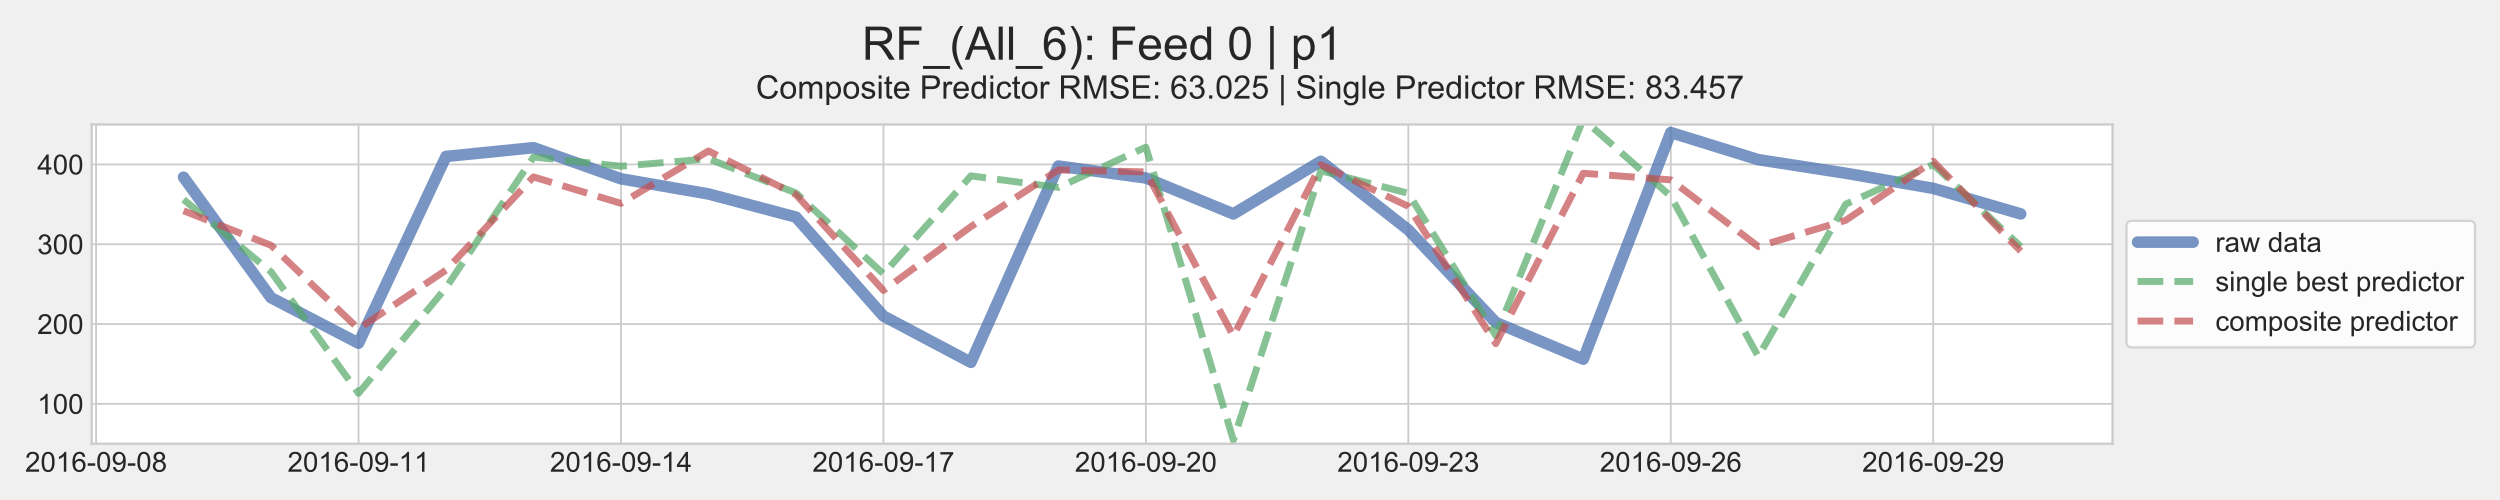
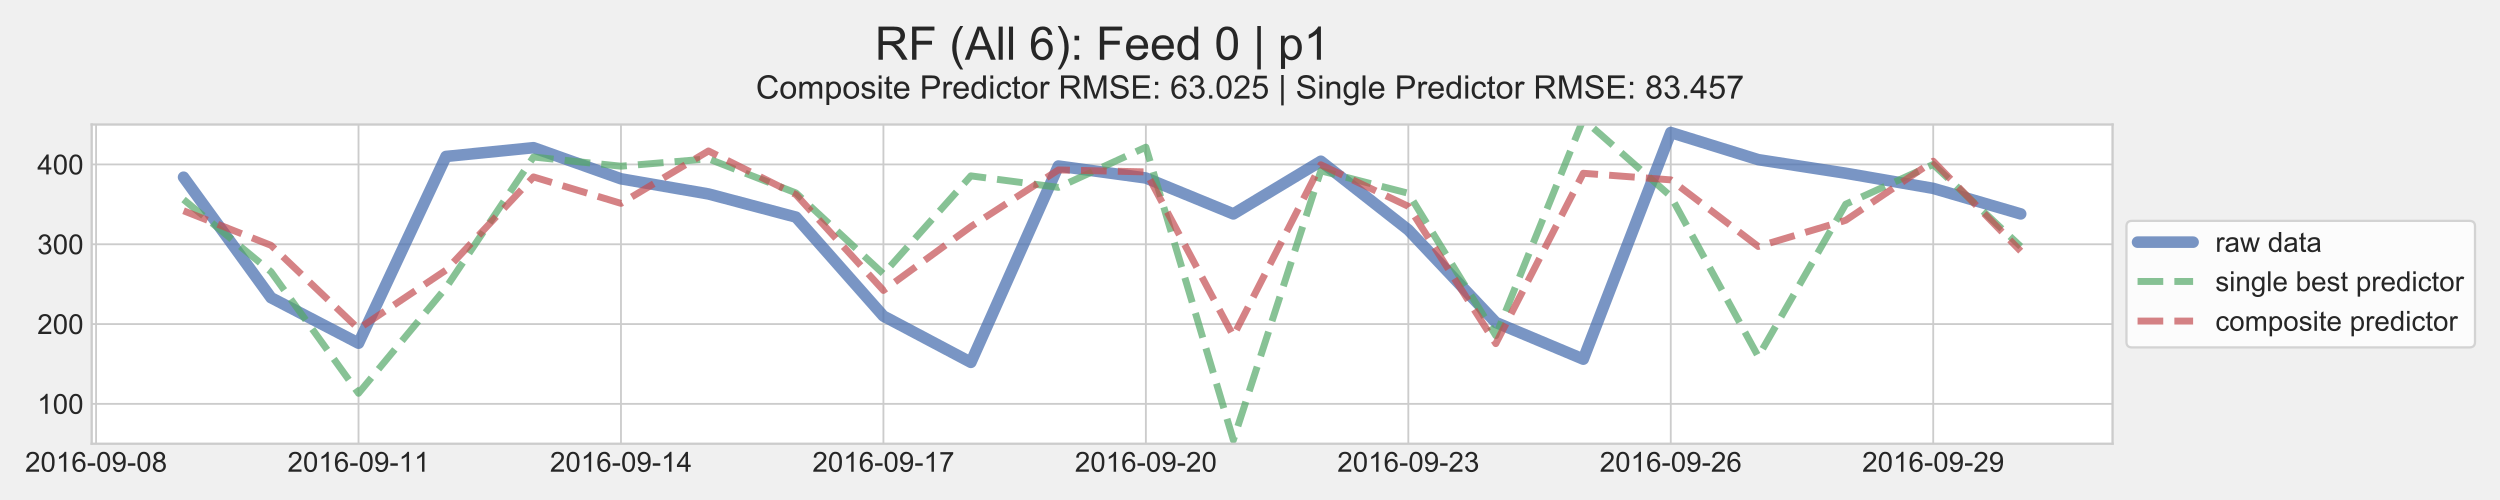
<svg xmlns="http://www.w3.org/2000/svg" xmlns:xlink="http://www.w3.org/1999/xlink" height="216pt" version="1.1" viewBox="0 0 1080 216" width="1080pt">
  <defs>
    <style type="text/css">
*{stroke-linecap:butt;stroke-linejoin:round;}
  </style>
  </defs>
  <g id="figure_1">
    <g id="patch_1">
      <path d="M 0 216  L 1080 216  L 1080 0  L 0 0  z " style="fill:none;" />
    </g>
    <g id="axes_1">
      <g id="patch_2">
        <path d="M 39.613 191.7  L 912.625 191.7  L 912.625 53.8  L 39.613 53.8  z " style="fill:#ffffff;" />
      </g>
      <g id="matplotlib.axis_1">
        <g id="xtick_1">
          <g id="line2d_1">
-             <path clip-path="url(#pdeafe797cb)" d="M 41.503 191.7  L 41.503 53.8  " style="fill:none;stroke:#cccccc;stroke-linecap:round;stroke-width:0.8;" />
+             <path clip-path="url(#p4c8f781052)" d="M 41.503 191.7  L 41.503 53.8  " style="fill:none;stroke:#cccccc;stroke-linecap:round;stroke-width:0.8;" />
          </g>
          <g id="line2d_2" />
          <g id="text_1">
            <defs>
              <path d="M 50.344 8.453  L 50.344 0  L 3.031 0  Q 2.938 3.172 4.047 6.109  Q 5.859 10.938 9.828 15.625  Q 13.812 20.312 21.344 26.469  Q 33.016 36.031 37.109 41.625  Q 41.219 47.219 41.219 52.203  Q 41.219 57.422 37.469 61  Q 33.734 64.594 27.734 64.594  Q 21.391 64.594 17.578 60.781  Q 13.766 56.984 13.719 50.25  L 4.688 51.172  Q 5.609 61.281 11.656 66.578  Q 17.719 71.875 27.938 71.875  Q 38.234 71.875 44.234 66.156  Q 50.25 60.453 50.25 52  Q 50.25 47.703 48.484 43.547  Q 46.734 39.406 42.656 34.812  Q 38.578 30.219 29.109 22.219  Q 21.188 15.578 18.938 13.203  Q 16.703 10.844 15.234 8.453  z " id="ArialMT-32" />
              <path d="M 4.156 35.297  Q 4.156 48 6.766 55.734  Q 9.375 63.484 14.516 67.672  Q 19.672 71.875 27.484 71.875  Q 33.25 71.875 37.594 69.547  Q 41.938 67.234 44.766 62.859  Q 47.609 58.5 49.219 52.219  Q 50.828 45.953 50.828 35.297  Q 50.828 22.703 48.234 14.969  Q 45.656 7.234 40.5 3  Q 35.359 -1.219 27.484 -1.219  Q 17.141 -1.219 11.234 6.203  Q 4.156 15.141 4.156 35.297  z M 13.188 35.297  Q 13.188 17.672 17.312 11.828  Q 21.438 6 27.484 6  Q 33.547 6 37.672 11.859  Q 41.797 17.719 41.797 35.297  Q 41.797 52.984 37.672 58.781  Q 33.547 64.594 27.391 64.594  Q 21.344 64.594 17.719 59.469  Q 13.188 52.938 13.188 35.297  z " id="ArialMT-30" />
              <path d="M 37.25 0  L 28.469 0  L 28.469 56  Q 25.297 52.984 20.141 49.953  Q 14.984 46.922 10.891 45.406  L 10.891 53.906  Q 18.266 57.375 23.781 62.297  Q 29.297 67.234 31.594 71.875  L 37.25 71.875  z " id="ArialMT-31" />
              <path d="M 49.75 54.047  L 41.016 53.375  Q 39.844 58.547 37.703 60.891  Q 34.125 64.656 28.906 64.656  Q 24.703 64.656 21.531 62.312  Q 17.391 59.281 14.984 53.469  Q 12.594 47.656 12.5 36.922  Q 15.672 41.75 20.266 44.094  Q 24.859 46.438 29.891 46.438  Q 38.672 46.438 44.844 39.969  Q 51.031 33.5 51.031 23.25  Q 51.031 16.5 48.125 10.719  Q 45.219 4.938 40.141 1.859  Q 35.062 -1.219 28.609 -1.219  Q 17.625 -1.219 10.688 6.859  Q 3.766 14.938 3.766 33.5  Q 3.766 54.25 11.422 63.672  Q 18.109 71.875 29.438 71.875  Q 37.891 71.875 43.281 67.141  Q 48.688 62.406 49.75 54.047  z M 13.875 23.188  Q 13.875 18.656 15.797 14.5  Q 17.719 10.359 21.188 8.172  Q 24.656 6 28.469 6  Q 34.031 6 38.031 10.484  Q 42.047 14.984 42.047 22.703  Q 42.047 30.125 38.078 34.391  Q 34.125 38.672 28.125 38.672  Q 22.172 38.672 18.016 34.391  Q 13.875 30.125 13.875 23.188  z " id="ArialMT-36" />
              <path d="M 3.172 21.484  L 3.172 30.328  L 30.172 30.328  L 30.172 21.484  z " id="ArialMT-2d" />
              <path d="M 5.469 16.547  L 13.922 17.328  Q 14.984 11.375 18.016 8.688  Q 21.047 6 25.781 6  Q 29.828 6 32.875 7.859  Q 35.938 9.719 37.891 12.812  Q 39.844 15.922 41.156 21.188  Q 42.484 26.469 42.484 31.938  Q 42.484 32.516 42.438 33.688  Q 39.797 29.5 35.234 26.875  Q 30.672 24.266 25.344 24.266  Q 16.453 24.266 10.297 30.703  Q 4.156 37.156 4.156 47.703  Q 4.156 58.594 10.578 65.234  Q 17 71.875 26.656 71.875  Q 33.641 71.875 39.422 68.109  Q 45.219 64.359 48.219 57.391  Q 51.219 50.438 51.219 37.25  Q 51.219 23.531 48.234 15.406  Q 45.266 7.281 39.375 3.031  Q 33.5 -1.219 25.594 -1.219  Q 17.188 -1.219 11.859 3.438  Q 6.547 8.109 5.469 16.547  z M 41.453 48.141  Q 41.453 55.719 37.422 60.156  Q 33.406 64.594 27.734 64.594  Q 21.875 64.594 17.531 59.812  Q 13.188 55.031 13.188 47.406  Q 13.188 40.578 17.312 36.297  Q 21.438 32.031 27.484 32.031  Q 33.594 32.031 37.516 36.297  Q 41.453 40.578 41.453 48.141  z " id="ArialMT-39" />
              <path d="M 17.672 38.812  Q 12.203 40.828 9.562 44.531  Q 6.938 48.25 6.938 53.422  Q 6.938 61.234 12.547 66.547  Q 18.172 71.875 27.484 71.875  Q 36.859 71.875 42.578 66.422  Q 48.297 60.984 48.297 53.172  Q 48.297 48.188 45.672 44.5  Q 43.062 40.828 37.75 38.812  Q 44.344 36.672 47.781 31.875  Q 51.219 27.094 51.219 20.453  Q 51.219 11.281 44.719 5.031  Q 38.234 -1.219 27.641 -1.219  Q 17.047 -1.219 10.547 5.047  Q 4.047 11.328 4.047 20.703  Q 4.047 27.688 7.594 32.391  Q 11.141 37.109 17.672 38.812  z M 15.922 53.719  Q 15.922 48.641 19.188 45.406  Q 22.469 42.188 27.688 42.188  Q 32.766 42.188 36.016 45.375  Q 39.266 48.578 39.266 53.219  Q 39.266 58.062 35.906 61.359  Q 32.562 64.656 27.594 64.656  Q 22.562 64.656 19.234 61.422  Q 15.922 58.203 15.922 53.719  z M 13.094 20.656  Q 13.094 16.891 14.875 13.375  Q 16.656 9.859 20.172 7.922  Q 23.688 6 27.734 6  Q 34.031 6 38.125 10.047  Q 42.234 14.109 42.234 20.359  Q 42.234 26.703 38.016 30.859  Q 33.797 35.016 27.438 35.016  Q 21.234 35.016 17.156 30.906  Q 13.094 26.812 13.094 20.656  z " id="ArialMT-38" />
            </defs>
            <g style="fill:#262626;" transform="translate(10.81482 203.7894)scale(0.12 -0.12)">
              <use xlink:href="#ArialMT-32" />
              <use x="55.615" xlink:href="#ArialMT-30" />
              <use x="111.23" xlink:href="#ArialMT-31" />
              <use x="166.846" xlink:href="#ArialMT-36" />
              <use x="222.461" xlink:href="#ArialMT-2d" />
              <use x="255.762" xlink:href="#ArialMT-30" />
              <use x="311.377" xlink:href="#ArialMT-39" />
              <use x="366.992" xlink:href="#ArialMT-2d" />
              <use x="400.293" xlink:href="#ArialMT-30" />
              <use x="455.908" xlink:href="#ArialMT-38" />
            </g>
          </g>
        </g>
        <g id="xtick_2">
          <g id="line2d_3">
-             <path clip-path="url(#pdeafe797cb)" d="M 154.881 191.7  L 154.881 53.8  " style="fill:none;stroke:#cccccc;stroke-linecap:round;stroke-width:0.8;" />
+             <path clip-path="url(#p4c8f781052)" d="M 154.881 191.7  L 154.881 53.8  " style="fill:none;stroke:#cccccc;stroke-linecap:round;stroke-width:0.8;" />
          </g>
          <g id="line2d_4" />
          <g id="text_2">
            <g style="fill:#262626;" transform="translate(124.1995 203.7894)scale(0.12 -0.12)">
              <use xlink:href="#ArialMT-32" />
              <use x="55.615" xlink:href="#ArialMT-30" />
              <use x="111.23" xlink:href="#ArialMT-31" />
              <use x="166.846" xlink:href="#ArialMT-36" />
              <use x="222.461" xlink:href="#ArialMT-2d" />
              <use x="255.762" xlink:href="#ArialMT-30" />
              <use x="311.377" xlink:href="#ArialMT-39" />
              <use x="366.992" xlink:href="#ArialMT-2d" />
              <use x="400.293" xlink:href="#ArialMT-31" />
              <use x="455.799" xlink:href="#ArialMT-31" />
            </g>
          </g>
        </g>
        <g id="xtick_3">
          <g id="line2d_5">
-             <path clip-path="url(#pdeafe797cb)" d="M 268.259 191.7  L 268.259 53.8  " style="fill:none;stroke:#cccccc;stroke-linecap:round;stroke-width:0.8;" />
+             <path clip-path="url(#p4c8f781052)" d="M 268.259 191.7  L 268.259 53.8  " style="fill:none;stroke:#cccccc;stroke-linecap:round;stroke-width:0.8;" />
          </g>
          <g id="line2d_6" />
          <g id="text_3">
            <defs>
              <path d="M 32.328 0  L 32.328 17.141  L 1.266 17.141  L 1.266 25.203  L 33.938 71.578  L 41.109 71.578  L 41.109 25.203  L 50.781 25.203  L 50.781 17.141  L 41.109 17.141  L 41.109 0  z M 32.328 25.203  L 32.328 57.469  L 9.906 25.203  z " id="ArialMT-34" />
            </defs>
            <g style="fill:#262626;" transform="translate(237.5711 203.7894)scale(0.12 -0.12)">
              <use xlink:href="#ArialMT-32" />
              <use x="55.615" xlink:href="#ArialMT-30" />
              <use x="111.23" xlink:href="#ArialMT-31" />
              <use x="166.846" xlink:href="#ArialMT-36" />
              <use x="222.461" xlink:href="#ArialMT-2d" />
              <use x="255.762" xlink:href="#ArialMT-30" />
              <use x="311.377" xlink:href="#ArialMT-39" />
              <use x="366.992" xlink:href="#ArialMT-2d" />
              <use x="400.293" xlink:href="#ArialMT-31" />
              <use x="455.908" xlink:href="#ArialMT-34" />
            </g>
          </g>
        </g>
        <g id="xtick_4">
          <g id="line2d_7">
-             <path clip-path="url(#pdeafe797cb)" d="M 381.637 191.7  L 381.637 53.8  " style="fill:none;stroke:#cccccc;stroke-linecap:round;stroke-width:0.8;" />
+             <path clip-path="url(#p4c8f781052)" d="M 381.637 191.7  L 381.637 53.8  " style="fill:none;stroke:#cccccc;stroke-linecap:round;stroke-width:0.8;" />
          </g>
          <g id="line2d_8" />
          <g id="text_4">
            <defs>
              <path d="M 4.734 62.203  L 4.734 70.656  L 51.078 70.656  L 51.078 63.812  Q 44.234 56.547 37.516 44.484  Q 30.812 32.422 27.156 19.672  Q 24.516 10.688 23.781 0  L 14.75 0  Q 14.891 8.453 18.062 20.406  Q 21.234 32.375 27.172 43.484  Q 33.109 54.594 39.797 62.203  z " id="ArialMT-37" />
            </defs>
            <g style="fill:#262626;" transform="translate(350.9492 203.7894)scale(0.12 -0.12)">
              <use xlink:href="#ArialMT-32" />
              <use x="55.615" xlink:href="#ArialMT-30" />
              <use x="111.23" xlink:href="#ArialMT-31" />
              <use x="166.846" xlink:href="#ArialMT-36" />
              <use x="222.461" xlink:href="#ArialMT-2d" />
              <use x="255.762" xlink:href="#ArialMT-30" />
              <use x="311.377" xlink:href="#ArialMT-39" />
              <use x="366.992" xlink:href="#ArialMT-2d" />
              <use x="400.293" xlink:href="#ArialMT-31" />
              <use x="455.908" xlink:href="#ArialMT-37" />
            </g>
          </g>
        </g>
        <g id="xtick_5">
          <g id="line2d_9">
-             <path clip-path="url(#pdeafe797cb)" d="M 495.016 191.7  L 495.016 53.8  " style="fill:none;stroke:#cccccc;stroke-linecap:round;stroke-width:0.8;" />
+             <path clip-path="url(#p4c8f781052)" d="M 495.016 191.7  L 495.016 53.8  " style="fill:none;stroke:#cccccc;stroke-linecap:round;stroke-width:0.8;" />
          </g>
          <g id="line2d_10" />
          <g id="text_5">
            <g style="fill:#262626;" transform="translate(464.3274 203.7894)scale(0.12 -0.12)">
              <use xlink:href="#ArialMT-32" />
              <use x="55.615" xlink:href="#ArialMT-30" />
              <use x="111.23" xlink:href="#ArialMT-31" />
              <use x="166.846" xlink:href="#ArialMT-36" />
              <use x="222.461" xlink:href="#ArialMT-2d" />
              <use x="255.762" xlink:href="#ArialMT-30" />
              <use x="311.377" xlink:href="#ArialMT-39" />
              <use x="366.992" xlink:href="#ArialMT-2d" />
              <use x="400.293" xlink:href="#ArialMT-32" />
              <use x="455.908" xlink:href="#ArialMT-30" />
            </g>
          </g>
        </g>
        <g id="xtick_6">
          <g id="line2d_11">
-             <path clip-path="url(#pdeafe797cb)" d="M 608.394 191.7  L 608.394 53.8  " style="fill:none;stroke:#cccccc;stroke-linecap:round;stroke-width:0.8;" />
+             <path clip-path="url(#p4c8f781052)" d="M 608.394 191.7  L 608.394 53.8  " style="fill:none;stroke:#cccccc;stroke-linecap:round;stroke-width:0.8;" />
          </g>
          <g id="line2d_12" />
          <g id="text_6">
            <defs>
              <path d="M 4.203 18.891  L 12.984 20.062  Q 14.5 12.594 18.141 9.297  Q 21.781 6 27 6  Q 33.203 6 37.469 10.297  Q 41.75 14.594 41.75 20.953  Q 41.75 27 37.797 30.922  Q 33.844 34.859 27.734 34.859  Q 25.25 34.859 21.531 33.891  L 22.516 41.609  Q 23.391 41.5 23.922 41.5  Q 29.547 41.5 34.031 44.422  Q 38.531 47.359 38.531 53.469  Q 38.531 58.297 35.25 61.469  Q 31.984 64.656 26.812 64.656  Q 21.688 64.656 18.266 61.422  Q 14.844 58.203 13.875 51.766  L 5.078 53.328  Q 6.688 62.156 12.391 67.016  Q 18.109 71.875 26.609 71.875  Q 32.469 71.875 37.391 69.359  Q 42.328 66.844 44.938 62.5  Q 47.562 58.156 47.562 53.266  Q 47.562 48.641 45.062 44.828  Q 42.578 41.016 37.703 38.766  Q 44.047 37.312 47.562 32.688  Q 51.078 28.078 51.078 21.141  Q 51.078 11.766 44.234 5.25  Q 37.406 -1.266 26.953 -1.266  Q 17.531 -1.266 11.297 4.344  Q 5.078 9.969 4.203 18.891  z " id="ArialMT-33" />
            </defs>
            <g style="fill:#262626;" transform="translate(577.7055 203.7894)scale(0.12 -0.12)">
              <use xlink:href="#ArialMT-32" />
              <use x="55.615" xlink:href="#ArialMT-30" />
              <use x="111.23" xlink:href="#ArialMT-31" />
              <use x="166.846" xlink:href="#ArialMT-36" />
              <use x="222.461" xlink:href="#ArialMT-2d" />
              <use x="255.762" xlink:href="#ArialMT-30" />
              <use x="311.377" xlink:href="#ArialMT-39" />
              <use x="366.992" xlink:href="#ArialMT-2d" />
              <use x="400.293" xlink:href="#ArialMT-32" />
              <use x="455.908" xlink:href="#ArialMT-33" />
            </g>
          </g>
        </g>
        <g id="xtick_7">
          <g id="line2d_13">
-             <path clip-path="url(#pdeafe797cb)" d="M 721.772 191.7  L 721.772 53.8  " style="fill:none;stroke:#cccccc;stroke-linecap:round;stroke-width:0.8;" />
+             <path clip-path="url(#p4c8f781052)" d="M 721.772 191.7  L 721.772 53.8  " style="fill:none;stroke:#cccccc;stroke-linecap:round;stroke-width:0.8;" />
          </g>
          <g id="line2d_14" />
          <g id="text_7">
            <g style="fill:#262626;" transform="translate(691.0837 203.7894)scale(0.12 -0.12)">
              <use xlink:href="#ArialMT-32" />
              <use x="55.615" xlink:href="#ArialMT-30" />
              <use x="111.23" xlink:href="#ArialMT-31" />
              <use x="166.846" xlink:href="#ArialMT-36" />
              <use x="222.461" xlink:href="#ArialMT-2d" />
              <use x="255.762" xlink:href="#ArialMT-30" />
              <use x="311.377" xlink:href="#ArialMT-39" />
              <use x="366.992" xlink:href="#ArialMT-2d" />
              <use x="400.293" xlink:href="#ArialMT-32" />
              <use x="455.908" xlink:href="#ArialMT-36" />
            </g>
          </g>
        </g>
        <g id="xtick_8">
          <g id="line2d_15">
-             <path clip-path="url(#pdeafe797cb)" d="M 835.15 191.7  L 835.15 53.8  " style="fill:none;stroke:#cccccc;stroke-linecap:round;stroke-width:0.8;" />
+             <path clip-path="url(#p4c8f781052)" d="M 835.15 191.7  L 835.15 53.8  " style="fill:none;stroke:#cccccc;stroke-linecap:round;stroke-width:0.8;" />
          </g>
          <g id="line2d_16" />
          <g id="text_8">
            <g style="fill:#262626;" transform="translate(804.4618 203.7894)scale(0.12 -0.12)">
              <use xlink:href="#ArialMT-32" />
              <use x="55.615" xlink:href="#ArialMT-30" />
              <use x="111.23" xlink:href="#ArialMT-31" />
              <use x="166.846" xlink:href="#ArialMT-36" />
              <use x="222.461" xlink:href="#ArialMT-2d" />
              <use x="255.762" xlink:href="#ArialMT-30" />
              <use x="311.377" xlink:href="#ArialMT-39" />
              <use x="366.992" xlink:href="#ArialMT-2d" />
              <use x="400.293" xlink:href="#ArialMT-32" />
              <use x="455.908" xlink:href="#ArialMT-39" />
            </g>
          </g>
        </g>
      </g>
      <g id="matplotlib.axis_2">
        <g id="ytick_1">
          <g id="line2d_17">
-             <path clip-path="url(#pdeafe797cb)" d="M 39.613 174.463  L 912.625 174.463  " style="fill:none;stroke:#cccccc;stroke-linecap:round;stroke-width:0.8;" />
+             <path clip-path="url(#p4c8f781052)" d="M 39.613 174.463  L 912.625 174.463  " style="fill:none;stroke:#cccccc;stroke-linecap:round;stroke-width:0.8;" />
          </g>
          <g id="line2d_18" />
          <g id="text_9">
            <g style="fill:#262626;" transform="translate(16.09394 178.7572)scale(0.12 -0.12)">
              <use xlink:href="#ArialMT-31" />
              <use x="55.615" xlink:href="#ArialMT-30" />
              <use x="111.23" xlink:href="#ArialMT-30" />
            </g>
          </g>
        </g>
        <g id="ytick_2">
          <g id="line2d_19">
-             <path clip-path="url(#pdeafe797cb)" d="M 39.613 139.988  L 912.625 139.988  " style="fill:none;stroke:#cccccc;stroke-linecap:round;stroke-width:0.8;" />
+             <path clip-path="url(#p4c8f781052)" d="M 39.613 139.988  L 912.625 139.988  " style="fill:none;stroke:#cccccc;stroke-linecap:round;stroke-width:0.8;" />
          </g>
          <g id="line2d_20" />
          <g id="text_10">
            <g style="fill:#262626;" transform="translate(16.09394 144.2822)scale(0.12 -0.12)">
              <use xlink:href="#ArialMT-32" />
              <use x="55.615" xlink:href="#ArialMT-30" />
              <use x="111.23" xlink:href="#ArialMT-30" />
            </g>
          </g>
        </g>
        <g id="ytick_3">
          <g id="line2d_21">
-             <path clip-path="url(#pdeafe797cb)" d="M 39.613 105.513  L 912.625 105.513  " style="fill:none;stroke:#cccccc;stroke-linecap:round;stroke-width:0.8;" />
+             <path clip-path="url(#p4c8f781052)" d="M 39.613 105.513  L 912.625 105.513  " style="fill:none;stroke:#cccccc;stroke-linecap:round;stroke-width:0.8;" />
          </g>
          <g id="line2d_22" />
          <g id="text_11">
            <g style="fill:#262626;" transform="translate(16.09394 109.8072)scale(0.12 -0.12)">
              <use xlink:href="#ArialMT-33" />
              <use x="55.615" xlink:href="#ArialMT-30" />
              <use x="111.23" xlink:href="#ArialMT-30" />
            </g>
          </g>
        </g>
        <g id="ytick_4">
          <g id="line2d_23">
-             <path clip-path="url(#pdeafe797cb)" d="M 39.613 71.037  L 912.625 71.037  " style="fill:none;stroke:#cccccc;stroke-linecap:round;stroke-width:0.8;" />
+             <path clip-path="url(#p4c8f781052)" d="M 39.613 71.037  L 912.625 71.037  " style="fill:none;stroke:#cccccc;stroke-linecap:round;stroke-width:0.8;" />
          </g>
          <g id="line2d_24" />
          <g id="text_12">
            <g style="fill:#262626;" transform="translate(16.09394 75.33219)scale(0.12 -0.12)">
              <use xlink:href="#ArialMT-34" />
              <use x="55.615" xlink:href="#ArialMT-30" />
              <use x="111.23" xlink:href="#ArialMT-30" />
            </g>
          </g>
        </g>
      </g>
      <g id="line2d_25">
-         <path clip-path="url(#pdeafe797cb)" d="M 79.296 76.553  L 117.088 128.611  L 154.881 148.262  L 192.674 67.59  L 230.467 63.798  L 268.259 77.243  L 306.052 83.793  L 343.845 93.791  L 381.637 136.54  L 419.43 156.536  L 457.223 71.727  L 495.016 76.898  L 532.808 92.412  L 570.601 69.659  L 608.394 99.307  L 646.186 139.298  L 683.979 155.156  L 721.772 57.248  L 759.565 68.969  L 797.357 74.83  L 835.15 81.38  L 872.943 92.412  " style="fill:none;stroke:#4c72b0;stroke-linecap:round;stroke-opacity:0.75;stroke-width:5;" />
+         <path clip-path="url(#p4c8f781052)" d="M 79.296 76.553  L 117.088 128.611  L 154.881 148.262  L 192.674 67.59  L 230.467 63.798  L 268.259 77.243  L 306.052 83.793  L 343.845 93.791  L 381.637 136.54  L 419.43 156.536  L 457.223 71.727  L 495.016 76.898  L 532.808 92.412  L 570.601 69.659  L 608.394 99.307  L 646.186 139.298  L 683.979 155.156  L 721.772 57.248  L 759.565 68.969  L 797.357 74.83  L 835.15 81.38  L 872.943 92.412  " style="fill:none;stroke:#4c72b0;stroke-linecap:round;stroke-opacity:0.75;stroke-width:5;" />
      </g>
      <g id="line2d_26">
-         <path clip-path="url(#pdeafe797cb)" d="M 79.296 86.193  L 117.088 117.424  L 154.881 169.897  L 192.674 124.288  L 230.467 67.833  L 268.259 71.8  L 306.052 68.61  L 343.845 83.345  L 381.637 118.325  L 419.43 75.978  L 457.223 80.944  L 495.016 63.578  L 532.808 190.116  L 570.601 73.787  L 608.394 83.483  L 646.186 144.971  L 683.979 51.515  L 721.772 84.807  L 759.565 154.032  L 797.357 88.211  L 835.15 71.042  L 872.943 106.502  " style="fill:none;stroke:#55a868;stroke-dasharray:11.1,4.8;stroke-dashoffset:0;stroke-opacity:0.7;stroke-width:3;" />
+         <path clip-path="url(#p4c8f781052)" d="M 79.296 86.193  L 117.088 117.424  L 154.881 169.897  L 192.674 124.288  L 230.467 67.833  L 268.259 71.8  L 306.052 68.61  L 343.845 83.345  L 381.637 118.325  L 419.43 75.978  L 457.223 80.944  L 495.016 63.578  L 532.808 190.116  L 570.601 73.787  L 608.394 83.483  L 646.186 144.971  L 683.979 51.515  L 721.772 84.807  L 759.565 154.032  L 797.357 88.211  L 835.15 71.042  L 872.943 106.502  " style="fill:none;stroke:#55a868;stroke-dasharray:11.1,4.8;stroke-dashoffset:0;stroke-opacity:0.7;stroke-width:3;" />
      </g>
      <g id="line2d_27">
-         <path clip-path="url(#pdeafe797cb)" d="M 79.296 91.048  L 117.088 105.986  L 154.881 142.048  L 192.674 116.687  L 230.467 76.434  L 268.259 87.852  L 306.052 65.219  L 343.845 84.075  L 381.637 125.46  L 419.43 97.891  L 457.223 73.409  L 495.016 74.266  L 532.808 145.15  L 570.601 71.183  L 608.394 89.134  L 646.186 148.44  L 683.979 74.847  L 721.772 77.706  L 759.565 106.482  L 797.357 95.165  L 835.15 69.644  L 872.943 108.492  " style="fill:none;stroke:#c44e52;stroke-dasharray:11.1,4.8;stroke-dashoffset:0;stroke-opacity:0.7;stroke-width:3;" />
+         <path clip-path="url(#p4c8f781052)" d="M 79.296 91.048  L 117.088 105.986  L 154.881 142.048  L 192.674 116.687  L 230.467 76.434  L 268.259 87.852  L 306.052 65.219  L 343.845 84.075  L 381.637 125.46  L 419.43 97.891  L 457.223 73.409  L 495.016 74.266  L 532.808 145.15  L 570.601 71.183  L 608.394 89.134  L 646.186 148.44  L 683.979 74.847  L 721.772 77.706  L 759.565 106.482  L 797.357 95.165  L 835.15 69.644  L 872.943 108.492  " style="fill:none;stroke:#c44e52;stroke-dasharray:11.1,4.8;stroke-dashoffset:0;stroke-opacity:0.7;stroke-width:3;" />
      </g>
      <g id="patch_3">
        <path d="M 39.613 191.7  L 39.613 53.8  " style="fill:none;stroke:#cccccc;stroke-linecap:square;stroke-linejoin:miter;" />
      </g>
      <g id="patch_4">
        <path d="M 912.625 191.7  L 912.625 53.8  " style="fill:none;stroke:#cccccc;stroke-linecap:square;stroke-linejoin:miter;" />
      </g>
      <g id="patch_5">
        <path d="M 39.613 191.7  L 912.625 191.7  " style="fill:none;stroke:#cccccc;stroke-linecap:square;stroke-linejoin:miter;" />
      </g>
      <g id="patch_6">
        <path d="M 39.613 53.8  L 912.625 53.8  " style="fill:none;stroke:#cccccc;stroke-linecap:square;stroke-linejoin:miter;" />
      </g>
      <g id="text_13">
        <defs>
          <path d="M 7.859 0  L 7.859 71.578  L 39.594 71.578  Q 49.172 71.578 54.141 69.641  Q 59.125 67.719 62.109 62.828  Q 65.094 57.953 65.094 52.047  Q 65.094 44.438 60.156 39.203  Q 55.219 33.984 44.922 32.562  Q 48.688 30.766 50.641 29  Q 54.781 25.203 58.5 19.484  L 70.953 0  L 59.031 0  L 49.562 14.891  Q 45.406 21.344 42.719 24.75  Q 40.047 28.172 37.922 29.531  Q 35.797 30.906 33.594 31.453  Q 31.984 31.781 28.328 31.781  L 17.328 31.781  L 17.328 0  z M 17.328 39.984  L 37.703 39.984  Q 44.188 39.984 47.844 41.328  Q 51.516 42.672 53.422 45.625  Q 55.328 48.578 55.328 52.047  Q 55.328 57.125 51.641 60.391  Q 47.953 63.672 39.984 63.672  L 17.328 63.672  z " id="ArialMT-52" />
          <path d="M 8.203 0  L 8.203 71.578  L 56.5 71.578  L 56.5 63.141  L 17.672 63.141  L 17.672 40.969  L 51.266 40.969  L 51.266 32.516  L 17.672 32.516  L 17.672 0  z " id="ArialMT-46" />
-           <path d="M -1.516 -19.875  L -1.516 -13.531  L 56.734 -13.531  L 56.734 -19.875  z " id="ArialMT-5f" />
+           <path id="ArialMT-20" />
          <path d="M 23.391 -21.047  Q 16.109 -11.859 11.078 0.438  Q 6.062 12.75 6.062 25.922  Q 6.062 37.547 9.812 48.188  Q 14.203 60.547 23.391 72.797  L 29.688 72.797  Q 23.781 62.641 21.875 58.297  Q 18.891 51.562 17.188 44.234  Q 15.094 35.109 15.094 25.875  Q 15.094 2.391 29.688 -21.047  z " id="ArialMT-28" />
          <path d="M -0.141 0  L 27.344 71.578  L 37.547 71.578  L 66.844 0  L 56.062 0  L 47.703 21.688  L 17.781 21.688  L 9.906 0  z M 20.516 29.391  L 44.781 29.391  L 37.312 49.219  Q 33.891 58.25 32.234 64.062  Q 30.859 57.172 28.375 50.391  z " id="ArialMT-41" />
          <path d="M 6.391 0  L 6.391 71.578  L 15.188 71.578  L 15.188 0  z " id="ArialMT-6c" />
          <path d="M 12.359 -21.047  L 6.062 -21.047  Q 20.656 2.391 20.656 25.875  Q 20.656 35.062 18.562 44.094  Q 16.891 51.422 13.922 58.156  Q 12.016 62.547 6.062 72.797  L 12.359 72.797  Q 21.531 60.547 25.922 48.188  Q 29.688 37.547 29.688 25.922  Q 29.688 12.75 24.625 0.438  Q 19.578 -11.859 12.359 -21.047  z " id="ArialMT-29" />
          <path d="M 9.031 41.844  L 9.031 51.859  L 19.047 51.859  L 19.047 41.844  z M 9.031 0  L 9.031 10.016  L 19.047 10.016  L 19.047 0  z " id="ArialMT-3a" />
-           <path id="ArialMT-20" />
          <path d="M 42.094 16.703  L 51.172 15.578  Q 49.031 7.625 43.219 3.219  Q 37.406 -1.172 28.375 -1.172  Q 17 -1.172 10.328 5.828  Q 3.656 12.844 3.656 25.484  Q 3.656 38.578 10.391 45.797  Q 17.141 53.031 27.875 53.031  Q 38.281 53.031 44.875 45.953  Q 51.469 38.875 51.469 26.031  Q 51.469 25.25 51.422 23.688  L 12.75 23.688  Q 13.234 15.141 17.578 10.594  Q 21.922 6.062 28.422 6.062  Q 33.25 6.062 36.672 8.594  Q 40.094 11.141 42.094 16.703  z M 13.234 30.906  L 42.188 30.906  Q 41.609 37.453 38.875 40.719  Q 34.672 45.797 27.984 45.797  Q 21.922 45.797 17.797 41.75  Q 13.672 37.703 13.234 30.906  z " id="ArialMT-65" />
          <path d="M 40.234 0  L 40.234 6.547  Q 35.297 -1.172 25.734 -1.172  Q 19.531 -1.172 14.328 2.25  Q 9.125 5.672 6.266 11.797  Q 3.422 17.922 3.422 25.875  Q 3.422 33.641 6 39.969  Q 8.594 46.297 13.766 49.656  Q 18.953 53.031 25.344 53.031  Q 30.031 53.031 33.688 51.047  Q 37.359 49.078 39.656 45.906  L 39.656 71.578  L 48.391 71.578  L 48.391 0  z M 12.453 25.875  Q 12.453 15.922 16.641 10.984  Q 20.844 6.062 26.562 6.062  Q 32.328 6.062 36.344 10.766  Q 40.375 15.484 40.375 25.141  Q 40.375 35.797 36.266 40.766  Q 32.172 45.75 26.172 45.75  Q 20.312 45.75 16.375 40.969  Q 12.453 36.188 12.453 25.875  z " id="ArialMT-64" />
          <path d="M 9.188 -21.047  L 9.188 72.797  L 16.844 72.797  L 16.844 -21.047  z " id="ArialMT-7c" />
          <path d="M 6.594 -19.875  L 6.594 51.859  L 14.594 51.859  L 14.594 45.125  Q 17.438 49.078 21 51.047  Q 24.562 53.031 29.641 53.031  Q 36.281 53.031 41.359 49.609  Q 46.438 46.188 49.016 39.953  Q 51.609 33.734 51.609 26.312  Q 51.609 18.359 48.75 11.984  Q 45.906 5.609 40.453 2.219  Q 35.016 -1.172 29 -1.172  Q 24.609 -1.172 21.109 0.688  Q 17.625 2.547 15.375 5.375  L 15.375 -19.875  z M 14.547 25.641  Q 14.547 15.625 18.594 10.844  Q 22.656 6.062 28.422 6.062  Q 34.281 6.062 38.453 11.016  Q 42.625 15.969 42.625 26.375  Q 42.625 36.281 38.547 41.203  Q 34.469 46.141 28.812 46.141  Q 23.188 46.141 18.859 40.891  Q 14.547 35.641 14.547 25.641  z " id="ArialMT-70" />
        </defs>
-         <g style="fill:#262626;" transform="translate(372.3707 25.8)scale(0.2 -0.2)">
+         <g style="fill:#262626;" transform="translate(377.9363 25.8)scale(0.2 -0.2)">
          <use xlink:href="#ArialMT-52" />
          <use x="72.217" xlink:href="#ArialMT-46" />
-           <use x="133.301" xlink:href="#ArialMT-5f" />
-           <use x="188.916" xlink:href="#ArialMT-28" />
-           <use x="222.217" xlink:href="#ArialMT-41" />
-           <use x="288.916" xlink:href="#ArialMT-6c" />
-           <use x="311.133" xlink:href="#ArialMT-6c" />
-           <use x="333.35" xlink:href="#ArialMT-5f" />
-           <use x="388.965" xlink:href="#ArialMT-36" />
-           <use x="444.58" xlink:href="#ArialMT-29" />
-           <use x="477.881" xlink:href="#ArialMT-3a" />
-           <use x="505.664" xlink:href="#ArialMT-20" />
-           <use x="533.447" xlink:href="#ArialMT-46" />
-           <use x="594.531" xlink:href="#ArialMT-65" />
-           <use x="650.146" xlink:href="#ArialMT-65" />
-           <use x="705.762" xlink:href="#ArialMT-64" />
-           <use x="761.377" xlink:href="#ArialMT-20" />
-           <use x="789.16" xlink:href="#ArialMT-30" />
-           <use x="844.775" xlink:href="#ArialMT-20" />
-           <use x="872.559" xlink:href="#ArialMT-7c" />
-           <use x="898.535" xlink:href="#ArialMT-20" />
-           <use x="926.318" xlink:href="#ArialMT-70" />
-           <use x="981.934" xlink:href="#ArialMT-31" />
+           <use x="133.301" xlink:href="#ArialMT-20" />
+           <use x="161.084" xlink:href="#ArialMT-28" />
+           <use x="194.385" xlink:href="#ArialMT-41" />
+           <use x="261.084" xlink:href="#ArialMT-6c" />
+           <use x="283.301" xlink:href="#ArialMT-6c" />
+           <use x="305.518" xlink:href="#ArialMT-20" />
+           <use x="333.301" xlink:href="#ArialMT-36" />
+           <use x="388.916" xlink:href="#ArialMT-29" />
+           <use x="422.217" xlink:href="#ArialMT-3a" />
+           <use x="450" xlink:href="#ArialMT-20" />
+           <use x="477.783" xlink:href="#ArialMT-46" />
+           <use x="538.867" xlink:href="#ArialMT-65" />
+           <use x="594.482" xlink:href="#ArialMT-65" />
+           <use x="650.098" xlink:href="#ArialMT-64" />
+           <use x="705.713" xlink:href="#ArialMT-20" />
+           <use x="733.496" xlink:href="#ArialMT-30" />
+           <use x="789.111" xlink:href="#ArialMT-20" />
+           <use x="816.895" xlink:href="#ArialMT-7c" />
+           <use x="842.871" xlink:href="#ArialMT-20" />
+           <use x="870.654" xlink:href="#ArialMT-70" />
+           <use x="926.27" xlink:href="#ArialMT-31" />
        </g>
      </g>
      <g id="legend_1">
        <g id="patch_7">
          <path d="M 921.025 150.082  L 1066.808 150.082  Q 1069.208 150.082 1069.208 147.682  L 1069.208 97.818  Q 1069.208 95.418 1066.808 95.418  L 921.025 95.418  Q 918.625 95.418 918.625 97.818  L 918.625 147.682  Q 918.625 150.082 921.025 150.082  z " style="fill:#ffffff;opacity:0.8;stroke:#cccccc;stroke-linejoin:miter;" />
        </g>
        <g id="line2d_28">
          <path d="M 923.425 104.608  L 947.425 104.608  " style="fill:none;stroke:#4c72b0;stroke-linecap:round;stroke-opacity:0.75;stroke-width:5;" />
        </g>
        <g id="line2d_29" />
        <g id="text_14">
          <defs>
            <path d="M 6.5 0  L 6.5 51.859  L 14.406 51.859  L 14.406 44  Q 17.438 49.516 20 51.266  Q 22.562 53.031 25.641 53.031  Q 30.078 53.031 34.672 50.203  L 31.641 42.047  Q 28.422 43.953 25.203 43.953  Q 22.312 43.953 20.016 42.219  Q 17.719 40.484 16.75 37.406  Q 15.281 32.719 15.281 27.156  L 15.281 0  z " id="ArialMT-72" />
            <path d="M 40.438 6.391  Q 35.547 2.25 31.031 0.531  Q 26.516 -1.172 21.344 -1.172  Q 12.797 -1.172 8.203 3  Q 3.609 7.172 3.609 13.672  Q 3.609 17.484 5.344 20.625  Q 7.078 23.781 9.891 25.688  Q 12.703 27.594 16.219 28.562  Q 18.797 29.25 24.031 29.891  Q 34.672 31.156 39.703 32.906  Q 39.75 34.719 39.75 35.203  Q 39.75 40.578 37.25 42.781  Q 33.891 45.75 27.25 45.75  Q 21.047 45.75 18.094 43.578  Q 15.141 41.406 13.719 35.891  L 5.125 37.062  Q 6.297 42.578 8.984 45.969  Q 11.672 49.359 16.75 51.188  Q 21.828 53.031 28.516 53.031  Q 35.156 53.031 39.297 51.469  Q 43.453 49.906 45.406 47.531  Q 47.359 45.172 48.141 41.547  Q 48.578 39.312 48.578 33.453  L 48.578 21.734  Q 48.578 9.469 49.141 6.219  Q 49.703 2.984 51.375 0  L 42.188 0  Q 40.828 2.734 40.438 6.391  z M 39.703 26.031  Q 34.906 24.078 25.344 22.703  Q 19.922 21.922 17.672 20.938  Q 15.438 19.969 14.203 18.094  Q 12.984 16.219 12.984 13.922  Q 12.984 10.406 15.641 8.062  Q 18.312 5.719 23.438 5.719  Q 28.516 5.719 32.469 7.938  Q 36.422 10.156 38.281 14.016  Q 39.703 17 39.703 22.797  z " id="ArialMT-61" />
            <path d="M 16.156 0  L 0.297 51.859  L 9.375 51.859  L 17.625 21.922  L 20.703 10.797  Q 20.906 11.625 23.391 21.484  L 31.641 51.859  L 40.672 51.859  L 48.438 21.781  L 51.031 11.859  L 54 21.875  L 62.891 51.859  L 71.438 51.859  L 55.219 0  L 46.094 0  L 37.844 31.062  L 35.844 39.891  L 25.344 0  z " id="ArialMT-77" />
            <path d="M 25.781 7.859  L 27.047 0.094  Q 23.344 -0.688 20.406 -0.688  Q 15.625 -0.688 12.984 0.828  Q 10.359 2.344 9.281 4.812  Q 8.203 7.281 8.203 15.188  L 8.203 45.016  L 1.766 45.016  L 1.766 51.859  L 8.203 51.859  L 8.203 64.703  L 16.938 69.969  L 16.938 51.859  L 25.781 51.859  L 25.781 45.016  L 16.938 45.016  L 16.938 14.703  Q 16.938 10.938 17.406 9.859  Q 17.875 8.797 18.922 8.156  Q 19.969 7.516 21.922 7.516  Q 23.391 7.516 25.781 7.859  z " id="ArialMT-74" />
          </defs>
          <g style="fill:#262626;" transform="translate(957.025 108.8075)scale(0.12 -0.12)">
            <use xlink:href="#ArialMT-72" />
            <use x="33.301" xlink:href="#ArialMT-61" />
            <use x="88.916" xlink:href="#ArialMT-77" />
            <use x="161.133" xlink:href="#ArialMT-20" />
            <use x="188.916" xlink:href="#ArialMT-64" />
            <use x="244.531" xlink:href="#ArialMT-61" />
            <use x="300.146" xlink:href="#ArialMT-74" />
            <use x="327.93" xlink:href="#ArialMT-61" />
          </g>
        </g>
        <g id="line2d_30">
          <path d="M 923.425 121.582  L 947.425 121.582  " style="fill:none;stroke:#55a868;stroke-dasharray:11.1,4.8;stroke-dashoffset:0;stroke-opacity:0.7;stroke-width:3;" />
        </g>
        <g id="line2d_31" />
        <g id="text_15">
          <defs>
            <path d="M 3.078 15.484  L 11.766 16.844  Q 12.5 11.625 15.844 8.844  Q 19.188 6.062 25.203 6.062  Q 31.25 6.062 34.172 8.516  Q 37.109 10.984 37.109 14.312  Q 37.109 17.281 34.516 19  Q 32.719 20.172 25.531 21.969  Q 15.875 24.422 12.141 26.203  Q 8.406 27.984 6.469 31.125  Q 4.547 34.281 4.547 38.094  Q 4.547 41.547 6.125 44.5  Q 7.719 47.469 10.453 49.422  Q 12.5 50.922 16.031 51.969  Q 19.578 53.031 23.641 53.031  Q 29.734 53.031 34.344 51.266  Q 38.969 49.516 41.156 46.5  Q 43.359 43.5 44.188 38.484  L 35.594 37.312  Q 35.016 41.312 32.203 43.547  Q 29.391 45.797 24.266 45.797  Q 18.219 45.797 15.625 43.797  Q 13.031 41.797 13.031 39.109  Q 13.031 37.406 14.109 36.031  Q 15.188 34.625 17.484 33.688  Q 18.797 33.203 25.25 31.453  Q 34.578 28.953 38.25 27.359  Q 41.938 25.781 44.031 22.75  Q 46.141 19.734 46.141 15.234  Q 46.141 10.844 43.578 6.953  Q 41.016 3.078 36.172 0.953  Q 31.344 -1.172 25.25 -1.172  Q 15.141 -1.172 9.844 3.031  Q 4.547 7.234 3.078 15.484  z " id="ArialMT-73" />
            <path d="M 6.641 61.469  L 6.641 71.578  L 15.438 71.578  L 15.438 61.469  z M 6.641 0  L 6.641 51.859  L 15.438 51.859  L 15.438 0  z " id="ArialMT-69" />
            <path d="M 6.594 0  L 6.594 51.859  L 14.5 51.859  L 14.5 44.484  Q 20.219 53.031 31 53.031  Q 35.688 53.031 39.625 51.344  Q 43.562 49.656 45.516 46.922  Q 47.469 44.188 48.25 40.438  Q 48.734 37.984 48.734 31.891  L 48.734 0  L 39.938 0  L 39.938 31.547  Q 39.938 36.922 38.906 39.578  Q 37.891 42.234 35.281 43.812  Q 32.672 45.406 29.156 45.406  Q 23.531 45.406 19.453 41.844  Q 15.375 38.281 15.375 28.328  L 15.375 0  z " id="ArialMT-6e" />
            <path d="M 4.984 -4.297  L 13.531 -5.562  Q 14.062 -9.516 16.5 -11.328  Q 19.781 -13.766 25.438 -13.766  Q 31.547 -13.766 34.859 -11.328  Q 38.188 -8.891 39.359 -4.5  Q 40.047 -1.812 39.984 6.781  Q 34.234 0 25.641 0  Q 14.938 0 9.078 7.719  Q 3.219 15.438 3.219 26.219  Q 3.219 33.641 5.906 39.906  Q 8.594 46.188 13.688 49.609  Q 18.797 53.031 25.688 53.031  Q 34.859 53.031 40.828 45.609  L 40.828 51.859  L 48.922 51.859  L 48.922 7.031  Q 48.922 -5.078 46.453 -10.125  Q 44 -15.188 38.641 -18.109  Q 33.297 -21.047 25.484 -21.047  Q 16.219 -21.047 10.5 -16.875  Q 4.781 -12.703 4.984 -4.297  z M 12.25 26.859  Q 12.25 16.656 16.297 11.969  Q 20.359 7.281 26.469 7.281  Q 32.516 7.281 36.609 11.938  Q 40.719 16.609 40.719 26.562  Q 40.719 36.078 36.5 40.906  Q 32.281 45.75 26.312 45.75  Q 20.453 45.75 16.344 40.984  Q 12.25 36.234 12.25 26.859  z " id="ArialMT-67" />
            <path d="M 14.703 0  L 6.547 0  L 6.547 71.578  L 15.328 71.578  L 15.328 46.047  Q 20.906 53.031 29.547 53.031  Q 34.328 53.031 38.594 51.094  Q 42.875 49.172 45.625 45.672  Q 48.391 42.188 49.953 37.25  Q 51.516 32.328 51.516 26.703  Q 51.516 13.375 44.922 6.094  Q 38.328 -1.172 29.109 -1.172  Q 19.922 -1.172 14.703 6.5  z M 14.594 26.312  Q 14.594 17 17.141 12.844  Q 21.297 6.062 28.375 6.062  Q 34.125 6.062 38.328 11.062  Q 42.531 16.062 42.531 25.984  Q 42.531 36.141 38.5 40.969  Q 34.469 45.797 28.766 45.797  Q 23 45.797 18.797 40.797  Q 14.594 35.797 14.594 26.312  z " id="ArialMT-62" />
            <path d="M 40.438 19  L 49.078 17.875  Q 47.656 8.938 41.812 3.875  Q 35.984 -1.172 27.484 -1.172  Q 16.844 -1.172 10.375 5.781  Q 3.906 12.75 3.906 25.734  Q 3.906 34.125 6.688 40.422  Q 9.469 46.734 15.156 49.875  Q 20.844 53.031 27.547 53.031  Q 35.984 53.031 41.359 48.75  Q 46.734 44.484 48.25 36.625  L 39.703 35.297  Q 38.484 40.531 35.375 43.156  Q 32.281 45.797 27.875 45.797  Q 21.234 45.797 17.078 41.031  Q 12.938 36.281 12.938 25.984  Q 12.938 15.531 16.938 10.797  Q 20.953 6.062 27.391 6.062  Q 32.562 6.062 36.031 9.234  Q 39.5 12.406 40.438 19  z " id="ArialMT-63" />
            <path d="M 3.328 25.922  Q 3.328 40.328 11.328 47.266  Q 18.016 53.031 27.641 53.031  Q 38.328 53.031 45.109 46.016  Q 51.906 39.016 51.906 26.656  Q 51.906 16.656 48.906 10.906  Q 45.906 5.172 40.156 2  Q 34.422 -1.172 27.641 -1.172  Q 16.75 -1.172 10.031 5.812  Q 3.328 12.797 3.328 25.922  z M 12.359 25.922  Q 12.359 15.969 16.703 11.016  Q 21.047 6.062 27.641 6.062  Q 34.188 6.062 38.531 11.031  Q 42.875 16.016 42.875 26.219  Q 42.875 35.844 38.5 40.797  Q 34.125 45.75 27.641 45.75  Q 21.047 45.75 16.703 40.812  Q 12.359 35.891 12.359 25.922  z " id="ArialMT-6f" />
          </defs>
          <g style="fill:#262626;" transform="translate(957.025 125.7819)scale(0.12 -0.12)">
            <use xlink:href="#ArialMT-73" />
            <use x="50" xlink:href="#ArialMT-69" />
            <use x="72.217" xlink:href="#ArialMT-6e" />
            <use x="127.832" xlink:href="#ArialMT-67" />
            <use x="183.447" xlink:href="#ArialMT-6c" />
            <use x="205.664" xlink:href="#ArialMT-65" />
            <use x="261.279" xlink:href="#ArialMT-20" />
            <use x="289.062" xlink:href="#ArialMT-62" />
            <use x="344.678" xlink:href="#ArialMT-65" />
            <use x="400.293" xlink:href="#ArialMT-73" />
            <use x="450.293" xlink:href="#ArialMT-74" />
            <use x="478.076" xlink:href="#ArialMT-20" />
            <use x="505.859" xlink:href="#ArialMT-70" />
            <use x="561.475" xlink:href="#ArialMT-72" />
            <use x="594.775" xlink:href="#ArialMT-65" />
            <use x="650.391" xlink:href="#ArialMT-64" />
            <use x="706.006" xlink:href="#ArialMT-69" />
            <use x="728.223" xlink:href="#ArialMT-63" />
            <use x="778.223" xlink:href="#ArialMT-74" />
            <use x="806.006" xlink:href="#ArialMT-6f" />
            <use x="861.621" xlink:href="#ArialMT-72" />
          </g>
        </g>
        <g id="line2d_32">
          <path d="M 923.425 138.697  L 947.425 138.697  " style="fill:none;stroke:#c44e52;stroke-dasharray:11.1,4.8;stroke-dashoffset:0;stroke-opacity:0.7;stroke-width:3;" />
        </g>
        <g id="line2d_33" />
        <g id="text_16">
          <defs>
            <path d="M 6.594 0  L 6.594 51.859  L 14.453 51.859  L 14.453 44.578  Q 16.891 48.391 20.938 50.703  Q 25 53.031 30.172 53.031  Q 35.938 53.031 39.625 50.641  Q 43.312 48.25 44.828 43.953  Q 50.984 53.031 60.844 53.031  Q 68.562 53.031 72.703 48.75  Q 76.859 44.484 76.859 35.594  L 76.859 0  L 68.109 0  L 68.109 32.672  Q 68.109 37.938 67.25 40.25  Q 66.406 42.578 64.156 43.984  Q 61.922 45.406 58.891 45.406  Q 53.422 45.406 49.797 41.766  Q 46.188 38.141 46.188 30.125  L 46.188 0  L 37.406 0  L 37.406 33.688  Q 37.406 39.547 35.25 42.469  Q 33.109 45.406 28.219 45.406  Q 24.516 45.406 21.359 43.453  Q 18.219 41.5 16.797 37.734  Q 15.375 33.984 15.375 26.906  L 15.375 0  z " id="ArialMT-6d" />
          </defs>
          <g style="fill:#262626;" transform="translate(957.025 142.8969)scale(0.12 -0.12)">
            <use xlink:href="#ArialMT-63" />
            <use x="50" xlink:href="#ArialMT-6f" />
            <use x="105.615" xlink:href="#ArialMT-6d" />
            <use x="188.916" xlink:href="#ArialMT-70" />
            <use x="244.531" xlink:href="#ArialMT-6f" />
            <use x="300.146" xlink:href="#ArialMT-73" />
            <use x="350.146" xlink:href="#ArialMT-69" />
            <use x="372.363" xlink:href="#ArialMT-74" />
            <use x="400.146" xlink:href="#ArialMT-65" />
            <use x="455.762" xlink:href="#ArialMT-20" />
            <use x="483.545" xlink:href="#ArialMT-70" />
            <use x="539.16" xlink:href="#ArialMT-72" />
            <use x="572.461" xlink:href="#ArialMT-65" />
            <use x="628.076" xlink:href="#ArialMT-64" />
            <use x="683.691" xlink:href="#ArialMT-69" />
            <use x="705.908" xlink:href="#ArialMT-63" />
            <use x="755.908" xlink:href="#ArialMT-74" />
            <use x="783.691" xlink:href="#ArialMT-6f" />
            <use x="839.307" xlink:href="#ArialMT-72" />
          </g>
        </g>
      </g>
    </g>
    <g id="text_17">
      <defs>
        <path d="M 58.797 25.094  L 68.266 22.703  Q 65.281 11.031 57.547 4.906  Q 49.812 -1.219 38.625 -1.219  Q 27.047 -1.219 19.797 3.484  Q 12.547 8.203 8.766 17.141  Q 4.984 26.078 4.984 36.328  Q 4.984 47.516 9.25 55.828  Q 13.531 64.156 21.406 68.469  Q 29.297 72.797 38.766 72.797  Q 49.516 72.797 56.828 67.328  Q 64.156 61.859 67.047 51.953  L 57.719 49.75  Q 55.219 57.562 50.484 61.125  Q 45.75 64.703 38.578 64.703  Q 30.328 64.703 24.781 60.734  Q 19.234 56.781 16.984 50.109  Q 14.75 43.453 14.75 36.375  Q 14.75 27.25 17.406 20.438  Q 20.062 13.625 25.672 10.25  Q 31.297 6.891 37.844 6.891  Q 45.797 6.891 51.312 11.469  Q 56.844 16.062 58.797 25.094  z " id="ArialMT-43" />
        <path d="M 7.719 0  L 7.719 71.578  L 34.719 71.578  Q 41.844 71.578 45.609 70.906  Q 50.875 70.016 54.438 67.547  Q 58.016 65.094 60.188 60.641  Q 62.359 56.203 62.359 50.875  Q 62.359 41.75 56.547 35.422  Q 50.734 29.109 35.547 29.109  L 17.188 29.109  L 17.188 0  z M 17.188 37.547  L 35.688 37.547  Q 44.875 37.547 48.734 40.969  Q 52.594 44.391 52.594 50.594  Q 52.594 55.078 50.312 58.266  Q 48.047 61.469 44.344 62.5  Q 41.938 63.141 35.5 63.141  L 17.188 63.141  z " id="ArialMT-50" />
        <path d="M 7.422 0  L 7.422 71.578  L 21.688 71.578  L 38.625 20.906  Q 40.969 13.812 42.047 10.297  Q 43.266 14.203 45.844 21.781  L 62.984 71.578  L 75.734 71.578  L 75.734 0  L 66.609 0  L 66.609 59.906  L 45.797 0  L 37.25 0  L 16.547 60.938  L 16.547 0  z " id="ArialMT-4d" />
        <path d="M 4.5 23  L 13.422 23.781  Q 14.062 18.406 16.375 14.969  Q 18.703 11.531 23.578 9.406  Q 28.469 7.281 34.578 7.281  Q 39.984 7.281 44.141 8.891  Q 48.297 10.5 50.312 13.297  Q 52.344 16.109 52.344 19.438  Q 52.344 22.797 50.391 25.312  Q 48.438 27.828 43.953 29.547  Q 41.062 30.672 31.203 33.031  Q 21.344 35.406 17.391 37.5  Q 12.25 40.188 9.734 44.156  Q 7.234 48.141 7.234 53.078  Q 7.234 58.5 10.297 63.203  Q 13.375 67.922 19.281 70.359  Q 25.203 72.797 32.422 72.797  Q 40.375 72.797 46.453 70.234  Q 52.547 67.672 55.812 62.688  Q 59.078 57.719 59.328 51.422  L 50.25 50.734  Q 49.516 57.516 45.281 60.984  Q 41.062 64.453 32.812 64.453  Q 24.219 64.453 20.281 61.297  Q 16.359 58.156 16.359 53.719  Q 16.359 49.859 19.141 47.359  Q 21.875 44.875 33.422 42.266  Q 44.969 39.656 49.266 37.703  Q 55.516 34.812 58.484 30.391  Q 61.469 25.984 61.469 20.219  Q 61.469 14.5 58.203 9.438  Q 54.938 4.391 48.797 1.578  Q 42.672 -1.219 35.016 -1.219  Q 25.297 -1.219 18.719 1.609  Q 12.156 4.438 8.422 10.125  Q 4.688 15.828 4.5 23  z " id="ArialMT-53" />
        <path d="M 7.906 0  L 7.906 71.578  L 59.672 71.578  L 59.672 63.141  L 17.391 63.141  L 17.391 41.219  L 56.984 41.219  L 56.984 32.812  L 17.391 32.812  L 17.391 8.453  L 61.328 8.453  L 61.328 0  z " id="ArialMT-45" />
        <path d="M 9.078 0  L 9.078 10.016  L 19.094 10.016  L 19.094 0  z " id="ArialMT-2e" />
        <path d="M 4.156 18.75  L 13.375 19.531  Q 14.406 12.797 18.141 9.391  Q 21.875 6 27.156 6  Q 33.5 6 37.891 10.781  Q 42.281 15.578 42.281 23.484  Q 42.281 31 38.062 35.344  Q 33.844 39.703 27 39.703  Q 22.75 39.703 19.328 37.766  Q 15.922 35.844 13.969 32.766  L 5.719 33.844  L 12.641 70.609  L 48.25 70.609  L 48.25 62.203  L 19.672 62.203  L 15.828 42.969  Q 22.266 47.469 29.344 47.469  Q 38.719 47.469 45.156 40.969  Q 51.609 34.469 51.609 24.266  Q 51.609 14.547 45.953 7.469  Q 39.062 -1.219 27.156 -1.219  Q 17.391 -1.219 11.203 4.25  Q 5.031 9.719 4.156 18.75  z " id="ArialMT-35" />
      </defs>
      <g style="fill:#262626;" transform="translate(326.5372 42.59156)scale(0.14 -0.14)">
        <use xlink:href="#ArialMT-43" />
        <use x="72.217" xlink:href="#ArialMT-6f" />
        <use x="127.832" xlink:href="#ArialMT-6d" />
        <use x="211.133" xlink:href="#ArialMT-70" />
        <use x="266.748" xlink:href="#ArialMT-6f" />
        <use x="322.363" xlink:href="#ArialMT-73" />
        <use x="372.363" xlink:href="#ArialMT-69" />
        <use x="394.58" xlink:href="#ArialMT-74" />
        <use x="422.363" xlink:href="#ArialMT-65" />
        <use x="477.979" xlink:href="#ArialMT-20" />
        <use x="505.762" xlink:href="#ArialMT-50" />
        <use x="572.461" xlink:href="#ArialMT-72" />
        <use x="605.762" xlink:href="#ArialMT-65" />
        <use x="661.377" xlink:href="#ArialMT-64" />
        <use x="716.992" xlink:href="#ArialMT-69" />
        <use x="739.209" xlink:href="#ArialMT-63" />
        <use x="789.209" xlink:href="#ArialMT-74" />
        <use x="816.992" xlink:href="#ArialMT-6f" />
        <use x="872.607" xlink:href="#ArialMT-72" />
        <use x="905.908" xlink:href="#ArialMT-20" />
        <use x="933.691" xlink:href="#ArialMT-52" />
        <use x="1005.908" xlink:href="#ArialMT-4d" />
        <use x="1089.209" xlink:href="#ArialMT-53" />
        <use x="1155.908" xlink:href="#ArialMT-45" />
        <use x="1222.607" xlink:href="#ArialMT-3a" />
        <use x="1250.391" xlink:href="#ArialMT-20" />
        <use x="1278.174" xlink:href="#ArialMT-36" />
        <use x="1333.789" xlink:href="#ArialMT-33" />
        <use x="1389.404" xlink:href="#ArialMT-2e" />
        <use x="1417.188" xlink:href="#ArialMT-30" />
        <use x="1472.803" xlink:href="#ArialMT-32" />
        <use x="1528.418" xlink:href="#ArialMT-35" />
        <use x="1584.033" xlink:href="#ArialMT-20" />
        <use x="1611.816" xlink:href="#ArialMT-7c" />
        <use x="1637.793" xlink:href="#ArialMT-20" />
        <use x="1665.576" xlink:href="#ArialMT-53" />
        <use x="1732.275" xlink:href="#ArialMT-69" />
        <use x="1754.492" xlink:href="#ArialMT-6e" />
        <use x="1810.107" xlink:href="#ArialMT-67" />
        <use x="1865.723" xlink:href="#ArialMT-6c" />
        <use x="1887.939" xlink:href="#ArialMT-65" />
        <use x="1943.555" xlink:href="#ArialMT-20" />
        <use x="1971.338" xlink:href="#ArialMT-50" />
        <use x="2038.037" xlink:href="#ArialMT-72" />
        <use x="2071.338" xlink:href="#ArialMT-65" />
        <use x="2126.953" xlink:href="#ArialMT-64" />
        <use x="2182.568" xlink:href="#ArialMT-69" />
        <use x="2204.785" xlink:href="#ArialMT-63" />
        <use x="2254.785" xlink:href="#ArialMT-74" />
        <use x="2282.568" xlink:href="#ArialMT-6f" />
        <use x="2338.184" xlink:href="#ArialMT-72" />
        <use x="2371.484" xlink:href="#ArialMT-20" />
        <use x="2399.268" xlink:href="#ArialMT-52" />
        <use x="2471.484" xlink:href="#ArialMT-4d" />
        <use x="2554.785" xlink:href="#ArialMT-53" />
        <use x="2621.484" xlink:href="#ArialMT-45" />
        <use x="2688.184" xlink:href="#ArialMT-3a" />
        <use x="2715.967" xlink:href="#ArialMT-20" />
        <use x="2743.75" xlink:href="#ArialMT-38" />
        <use x="2799.365" xlink:href="#ArialMT-33" />
        <use x="2854.98" xlink:href="#ArialMT-2e" />
        <use x="2882.764" xlink:href="#ArialMT-34" />
        <use x="2938.379" xlink:href="#ArialMT-35" />
        <use x="2993.994" xlink:href="#ArialMT-37" />
      </g>
    </g>
  </g>
  <defs>
-     <clipPath id="pdeafe797cb">
+     <clipPath id="p4c8f781052">
      <rect height="137.9" width="873.012" x="39.613" y="53.8" />
    </clipPath>
  </defs>
</svg>
